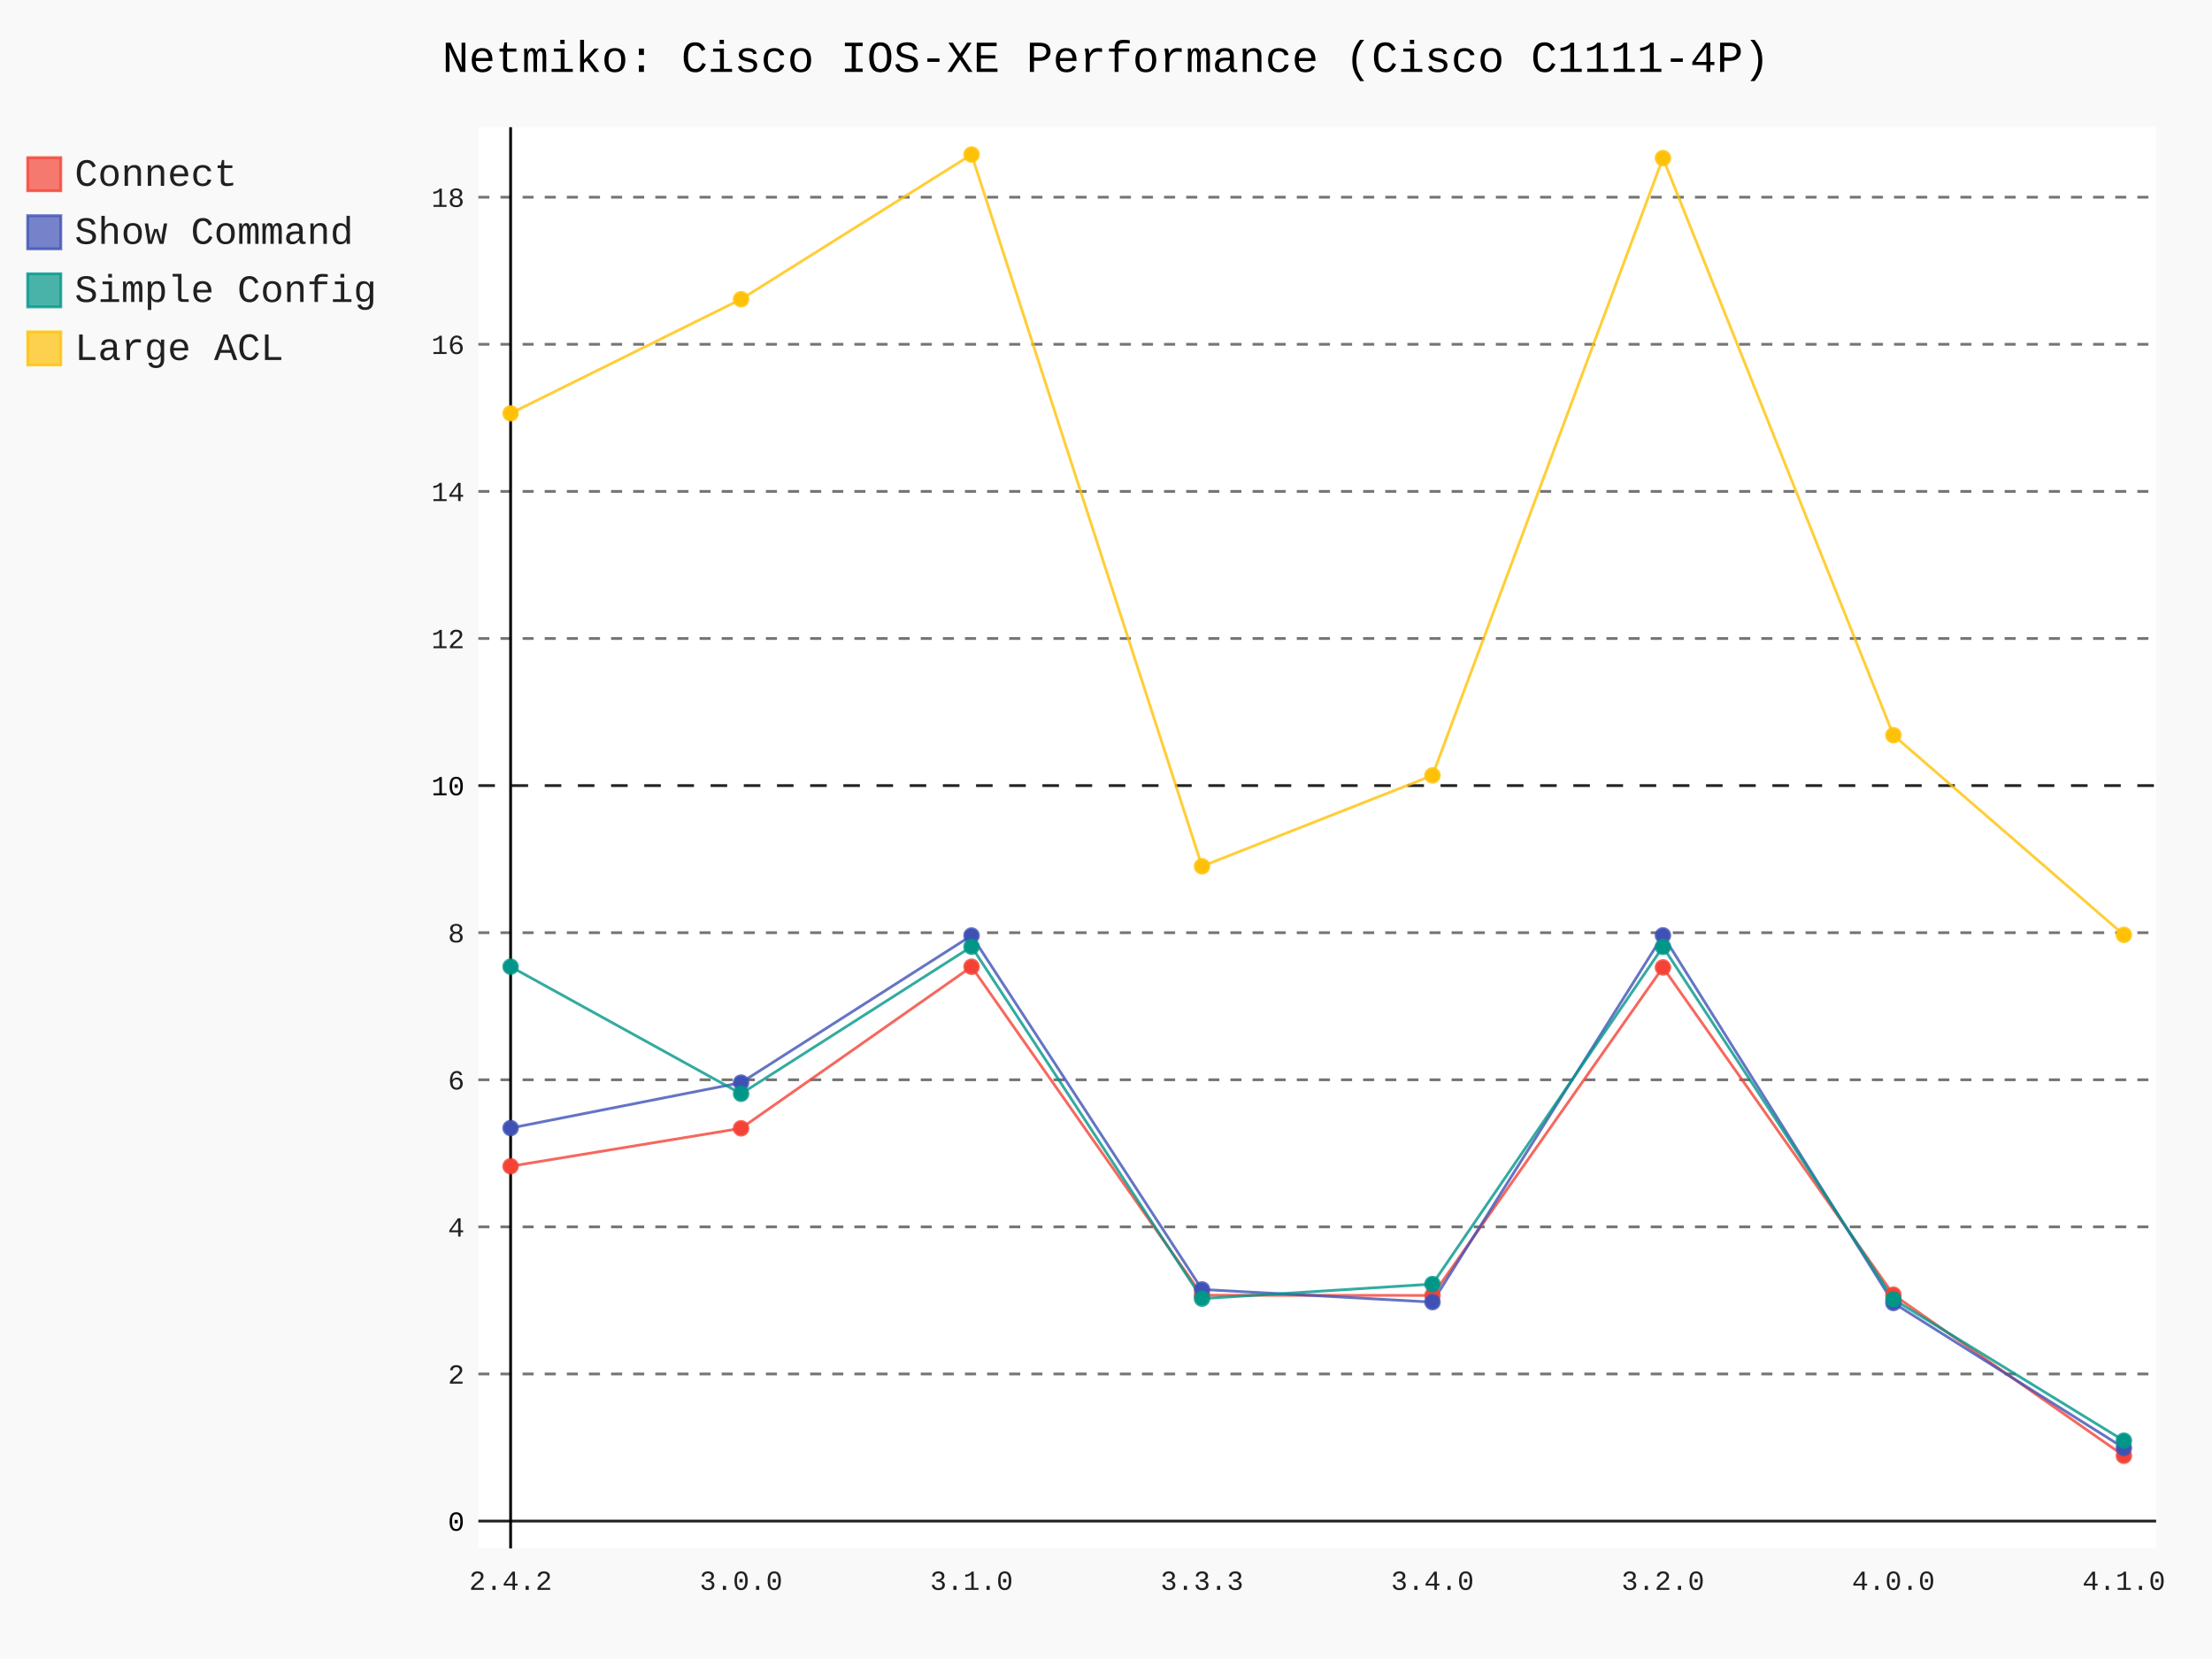
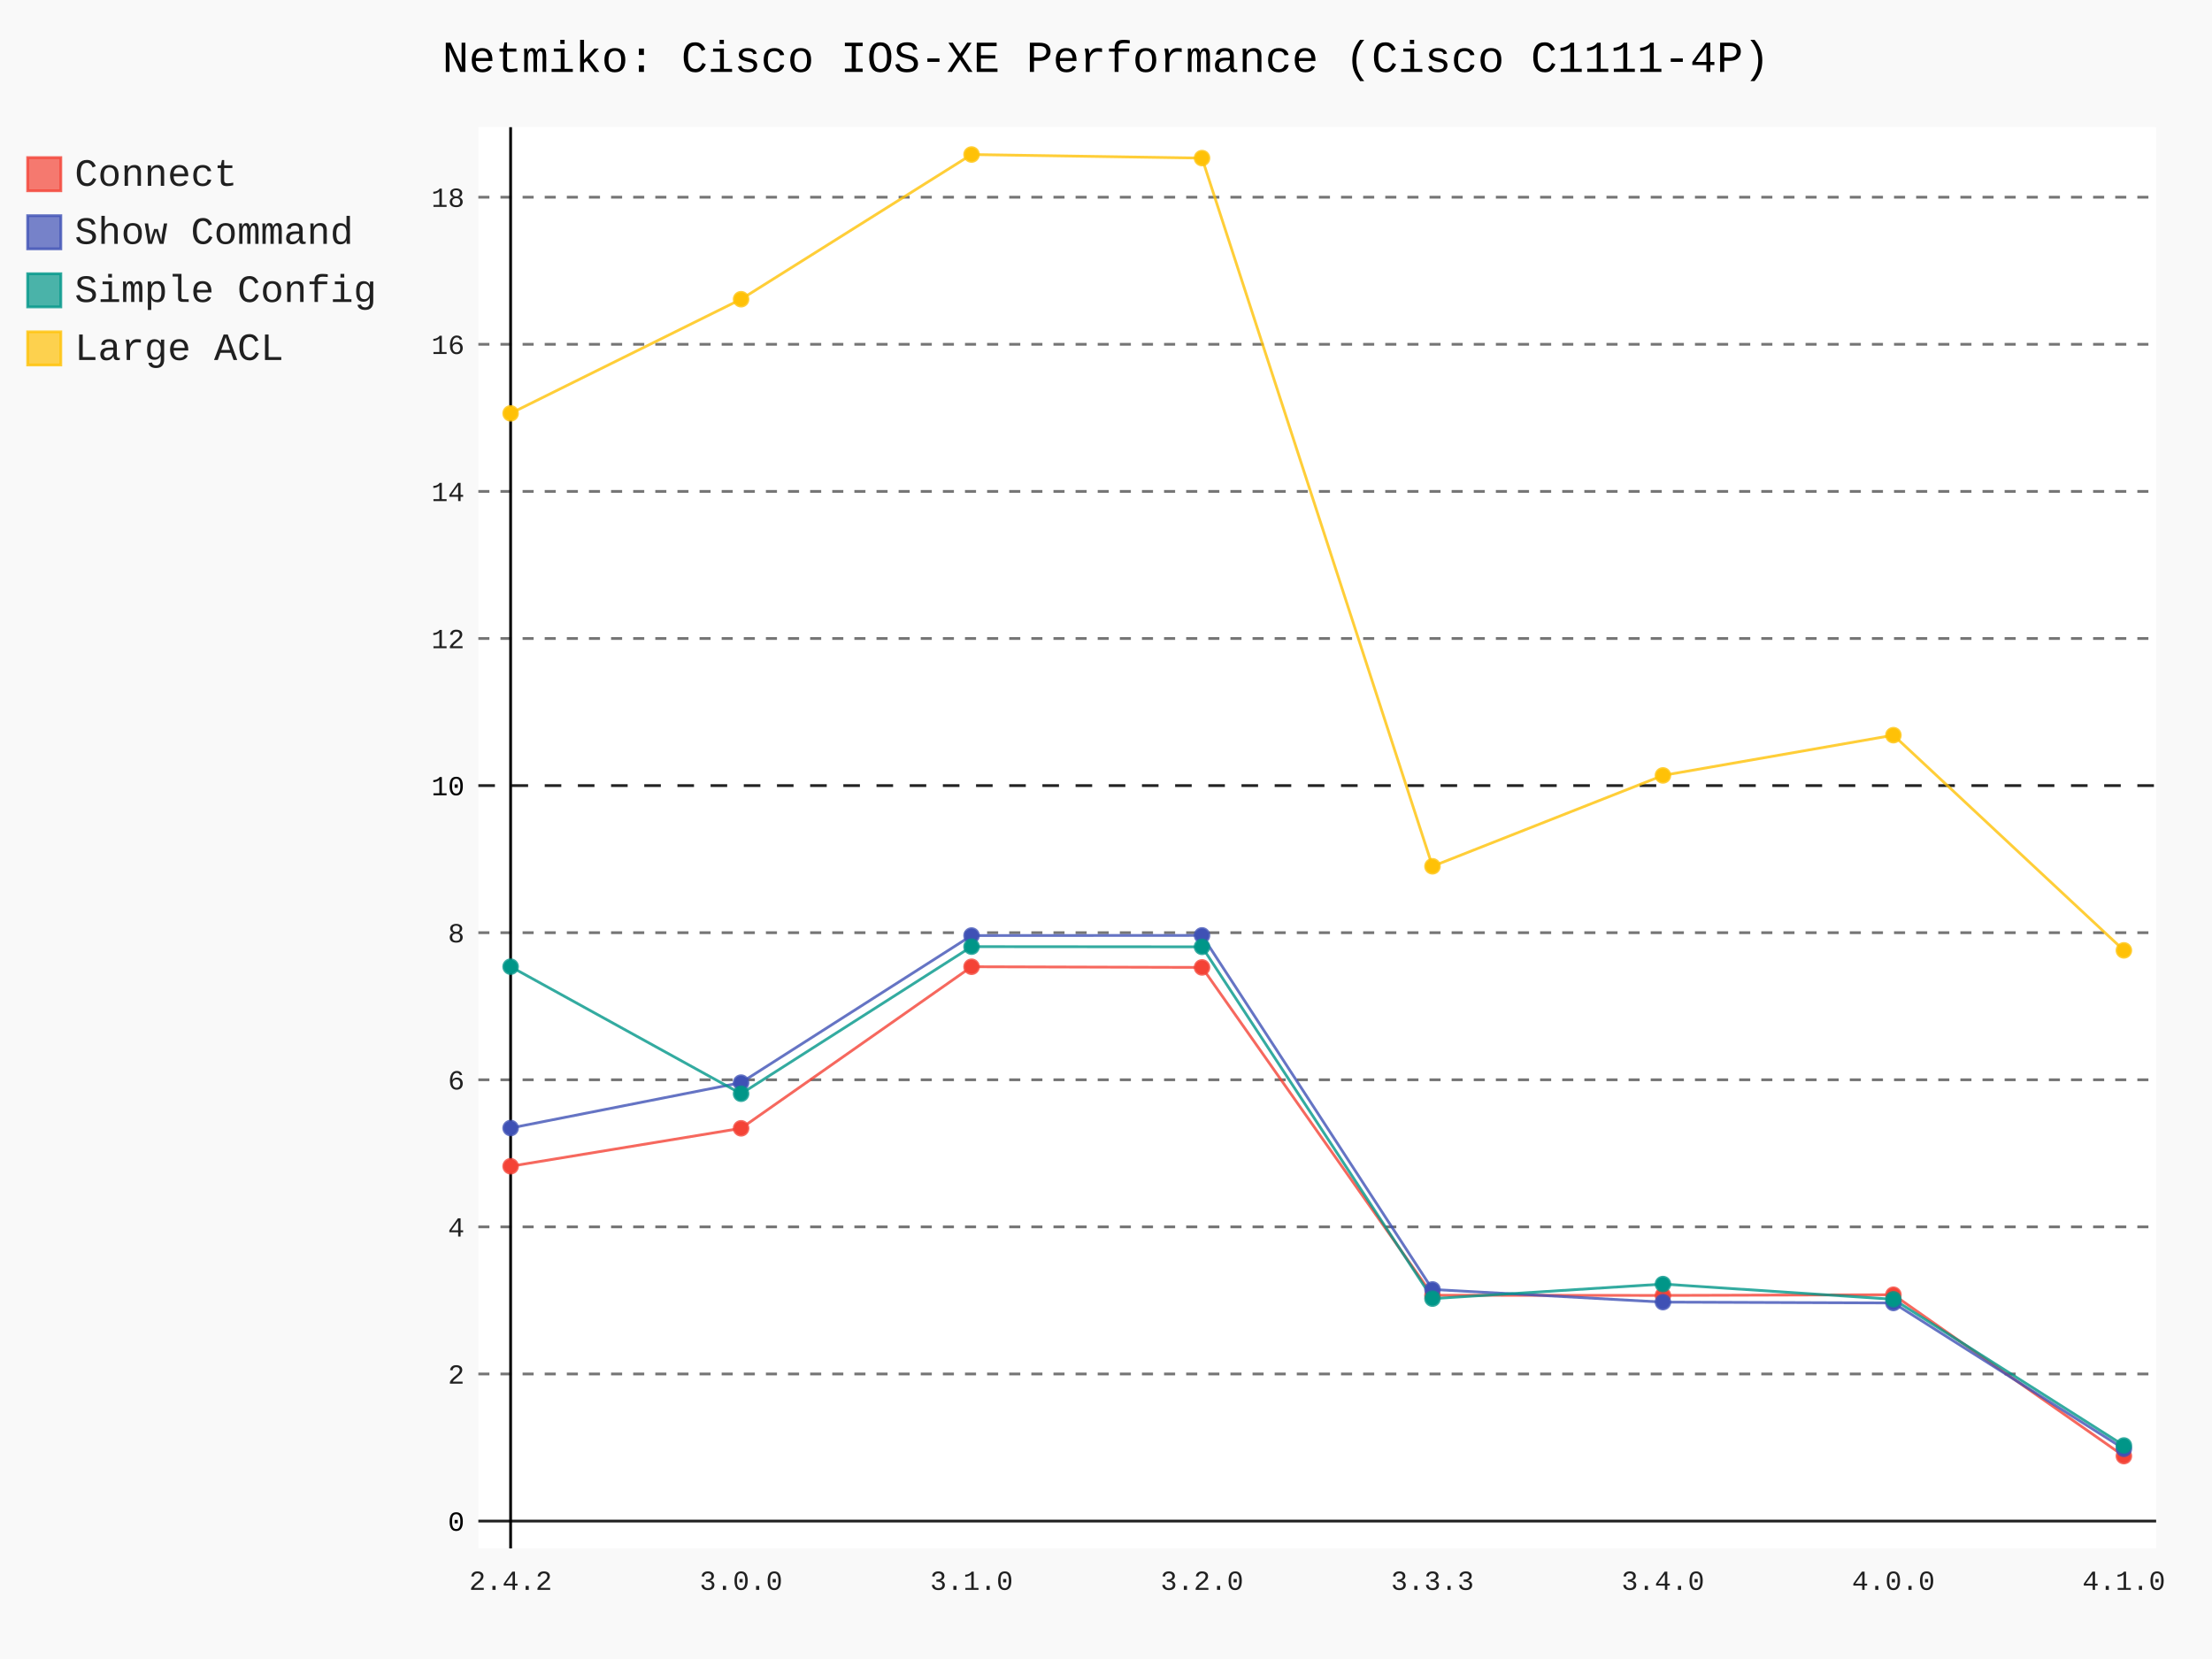
- <svg xmlns="http://www.w3.org/2000/svg" id="chart-1b066b8a-cf5d-40ef-bf1a-bc1beccd74e0" class="pygal-chart" viewBox="0 0 800 600">
+ <svg xmlns="http://www.w3.org/2000/svg" id="chart-dfc1d400-653f-4c39-bc07-90e3aba95fa7" class="pygal-chart" viewBox="0 0 800 600">
  <defs>
-     <style type="text/css">#chart-1b066b8a-cf5d-40ef-bf1a-bc1beccd74e0{-webkit-user-select:none;-webkit-font-smoothing:antialiased;font-family:Consolas,"Liberation Mono",Menlo,Courier,monospace}#chart-1b066b8a-cf5d-40ef-bf1a-bc1beccd74e0 .title{font-family:Consolas,"Liberation Mono",Menlo,Courier,monospace;font-size:16px}#chart-1b066b8a-cf5d-40ef-bf1a-bc1beccd74e0 .legends .legend text{font-family:Consolas,"Liberation Mono",Menlo,Courier,monospace;font-size:14px}#chart-1b066b8a-cf5d-40ef-bf1a-bc1beccd74e0 .axis text{font-family:Consolas,"Liberation Mono",Menlo,Courier,monospace;font-size:10px}#chart-1b066b8a-cf5d-40ef-bf1a-bc1beccd74e0 .axis text.major{font-family:Consolas,"Liberation Mono",Menlo,Courier,monospace;font-size:10px}#chart-1b066b8a-cf5d-40ef-bf1a-bc1beccd74e0 .text-overlay text.value{font-family:Consolas,"Liberation Mono",Menlo,Courier,monospace;font-size:16px}#chart-1b066b8a-cf5d-40ef-bf1a-bc1beccd74e0 .text-overlay text.label{font-family:Consolas,"Liberation Mono",Menlo,Courier,monospace;font-size:10px}#chart-1b066b8a-cf5d-40ef-bf1a-bc1beccd74e0 .tooltip{font-family:Consolas,"Liberation Mono",Menlo,Courier,monospace;font-size:14px}#chart-1b066b8a-cf5d-40ef-bf1a-bc1beccd74e0 text.no_data{font-family:Consolas,"Liberation Mono",Menlo,Courier,monospace;font-size:64px}
- #chart-1b066b8a-cf5d-40ef-bf1a-bc1beccd74e0{background-color:rgba(249,249,249,1)}#chart-1b066b8a-cf5d-40ef-bf1a-bc1beccd74e0 path,#chart-1b066b8a-cf5d-40ef-bf1a-bc1beccd74e0 line,#chart-1b066b8a-cf5d-40ef-bf1a-bc1beccd74e0 rect,#chart-1b066b8a-cf5d-40ef-bf1a-bc1beccd74e0 circle{-webkit-transition:150ms;-moz-transition:150ms;transition:150ms}#chart-1b066b8a-cf5d-40ef-bf1a-bc1beccd74e0 .graph &gt; .background{fill:rgba(249,249,249,1)}#chart-1b066b8a-cf5d-40ef-bf1a-bc1beccd74e0 .plot &gt; .background{fill:rgba(255,255,255,1)}#chart-1b066b8a-cf5d-40ef-bf1a-bc1beccd74e0 .graph{fill:rgba(0,0,0,.87)}#chart-1b066b8a-cf5d-40ef-bf1a-bc1beccd74e0 text.no_data{fill:rgba(0,0,0,1)}#chart-1b066b8a-cf5d-40ef-bf1a-bc1beccd74e0 .title{fill:rgba(0,0,0,1)}#chart-1b066b8a-cf5d-40ef-bf1a-bc1beccd74e0 .legends .legend text{fill:rgba(0,0,0,.87)}#chart-1b066b8a-cf5d-40ef-bf1a-bc1beccd74e0 .legends .legend:hover text{fill:rgba(0,0,0,1)}#chart-1b066b8a-cf5d-40ef-bf1a-bc1beccd74e0 .axis .line{stroke:rgba(0,0,0,1)}#chart-1b066b8a-cf5d-40ef-bf1a-bc1beccd74e0 .axis .guide.line{stroke:rgba(0,0,0,.54)}#chart-1b066b8a-cf5d-40ef-bf1a-bc1beccd74e0 .axis .major.line{stroke:rgba(0,0,0,.87)}#chart-1b066b8a-cf5d-40ef-bf1a-bc1beccd74e0 .axis text.major{fill:rgba(0,0,0,1)}#chart-1b066b8a-cf5d-40ef-bf1a-bc1beccd74e0 .axis.y .guides:hover .guide.line,#chart-1b066b8a-cf5d-40ef-bf1a-bc1beccd74e0 .line-graph .axis.x .guides:hover .guide.line,#chart-1b066b8a-cf5d-40ef-bf1a-bc1beccd74e0 .stackedline-graph .axis.x .guides:hover .guide.line,#chart-1b066b8a-cf5d-40ef-bf1a-bc1beccd74e0 .xy-graph .axis.x .guides:hover .guide.line{stroke:rgba(0,0,0,1)}#chart-1b066b8a-cf5d-40ef-bf1a-bc1beccd74e0 .axis .guides:hover text{fill:rgba(0,0,0,1)}#chart-1b066b8a-cf5d-40ef-bf1a-bc1beccd74e0 .reactive{fill-opacity:.7;stroke-opacity:.8}#chart-1b066b8a-cf5d-40ef-bf1a-bc1beccd74e0 .ci{stroke:rgba(0,0,0,.87)}#chart-1b066b8a-cf5d-40ef-bf1a-bc1beccd74e0 .reactive.active,#chart-1b066b8a-cf5d-40ef-bf1a-bc1beccd74e0 .active .reactive{fill-opacity:.8;stroke-opacity:.9;stroke-width:4}#chart-1b066b8a-cf5d-40ef-bf1a-bc1beccd74e0 .ci .reactive.active{stroke-width:1.5}#chart-1b066b8a-cf5d-40ef-bf1a-bc1beccd74e0 .series text{fill:rgba(0,0,0,1)}#chart-1b066b8a-cf5d-40ef-bf1a-bc1beccd74e0 .tooltip rect{fill:rgba(255,255,255,1);stroke:rgba(0,0,0,1);-webkit-transition:opacity 150ms;-moz-transition:opacity 150ms;transition:opacity 150ms}#chart-1b066b8a-cf5d-40ef-bf1a-bc1beccd74e0 .tooltip .label{fill:rgba(0,0,0,.87)}#chart-1b066b8a-cf5d-40ef-bf1a-bc1beccd74e0 .tooltip .label{fill:rgba(0,0,0,.87)}#chart-1b066b8a-cf5d-40ef-bf1a-bc1beccd74e0 .tooltip .legend{font-size:.8em;fill:rgba(0,0,0,.54)}#chart-1b066b8a-cf5d-40ef-bf1a-bc1beccd74e0 .tooltip .x_label{font-size:.6em;fill:rgba(0,0,0,1)}#chart-1b066b8a-cf5d-40ef-bf1a-bc1beccd74e0 .tooltip .xlink{font-size:.5em;text-decoration:underline}#chart-1b066b8a-cf5d-40ef-bf1a-bc1beccd74e0 .tooltip .value{font-size:1.5em}#chart-1b066b8a-cf5d-40ef-bf1a-bc1beccd74e0 .bound{font-size:.5em}#chart-1b066b8a-cf5d-40ef-bf1a-bc1beccd74e0 .max-value{font-size:.75em;fill:rgba(0,0,0,.54)}#chart-1b066b8a-cf5d-40ef-bf1a-bc1beccd74e0 .map-element{fill:rgba(255,255,255,1);stroke:rgba(0,0,0,.54) !important}#chart-1b066b8a-cf5d-40ef-bf1a-bc1beccd74e0 .map-element .reactive{fill-opacity:inherit;stroke-opacity:inherit}#chart-1b066b8a-cf5d-40ef-bf1a-bc1beccd74e0 .color-0,#chart-1b066b8a-cf5d-40ef-bf1a-bc1beccd74e0 .color-0 a:visited{stroke:#F44336;fill:#F44336}#chart-1b066b8a-cf5d-40ef-bf1a-bc1beccd74e0 .color-1,#chart-1b066b8a-cf5d-40ef-bf1a-bc1beccd74e0 .color-1 a:visited{stroke:#3F51B5;fill:#3F51B5}#chart-1b066b8a-cf5d-40ef-bf1a-bc1beccd74e0 .color-2,#chart-1b066b8a-cf5d-40ef-bf1a-bc1beccd74e0 .color-2 a:visited{stroke:#009688;fill:#009688}#chart-1b066b8a-cf5d-40ef-bf1a-bc1beccd74e0 .color-3,#chart-1b066b8a-cf5d-40ef-bf1a-bc1beccd74e0 .color-3 a:visited{stroke:#FFC107;fill:#FFC107}#chart-1b066b8a-cf5d-40ef-bf1a-bc1beccd74e0 .text-overlay .color-0 text{fill:black}#chart-1b066b8a-cf5d-40ef-bf1a-bc1beccd74e0 .text-overlay .color-1 text{fill:black}#chart-1b066b8a-cf5d-40ef-bf1a-bc1beccd74e0 .text-overlay .color-2 text{fill:black}#chart-1b066b8a-cf5d-40ef-bf1a-bc1beccd74e0 .text-overlay .color-3 text{fill:black}
- #chart-1b066b8a-cf5d-40ef-bf1a-bc1beccd74e0 text.no_data{text-anchor:middle}#chart-1b066b8a-cf5d-40ef-bf1a-bc1beccd74e0 .guide.line{fill:none}#chart-1b066b8a-cf5d-40ef-bf1a-bc1beccd74e0 .centered{text-anchor:middle}#chart-1b066b8a-cf5d-40ef-bf1a-bc1beccd74e0 .title{text-anchor:middle}#chart-1b066b8a-cf5d-40ef-bf1a-bc1beccd74e0 .legends .legend text{fill-opacity:1}#chart-1b066b8a-cf5d-40ef-bf1a-bc1beccd74e0 .axis.x text{text-anchor:middle}#chart-1b066b8a-cf5d-40ef-bf1a-bc1beccd74e0 .axis.x:not(.web) text[transform]{text-anchor:start}#chart-1b066b8a-cf5d-40ef-bf1a-bc1beccd74e0 .axis.x:not(.web) text[transform].backwards{text-anchor:end}#chart-1b066b8a-cf5d-40ef-bf1a-bc1beccd74e0 .axis.y text{text-anchor:end}#chart-1b066b8a-cf5d-40ef-bf1a-bc1beccd74e0 .axis.y text[transform].backwards{text-anchor:start}#chart-1b066b8a-cf5d-40ef-bf1a-bc1beccd74e0 .axis.y2 text{text-anchor:start}#chart-1b066b8a-cf5d-40ef-bf1a-bc1beccd74e0 .axis.y2 text[transform].backwards{text-anchor:end}#chart-1b066b8a-cf5d-40ef-bf1a-bc1beccd74e0 .axis .guide.line{stroke-dasharray:4,4}#chart-1b066b8a-cf5d-40ef-bf1a-bc1beccd74e0 .axis .major.guide.line{stroke-dasharray:6,6}#chart-1b066b8a-cf5d-40ef-bf1a-bc1beccd74e0 .horizontal .axis.y .guide.line,#chart-1b066b8a-cf5d-40ef-bf1a-bc1beccd74e0 .horizontal .axis.y2 .guide.line,#chart-1b066b8a-cf5d-40ef-bf1a-bc1beccd74e0 .vertical .axis.x .guide.line{opacity:0}#chart-1b066b8a-cf5d-40ef-bf1a-bc1beccd74e0 .horizontal .axis.always_show .guide.line,#chart-1b066b8a-cf5d-40ef-bf1a-bc1beccd74e0 .vertical .axis.always_show .guide.line{opacity:1 !important}#chart-1b066b8a-cf5d-40ef-bf1a-bc1beccd74e0 .axis.y .guides:hover .guide.line,#chart-1b066b8a-cf5d-40ef-bf1a-bc1beccd74e0 .axis.y2 .guides:hover .guide.line,#chart-1b066b8a-cf5d-40ef-bf1a-bc1beccd74e0 .axis.x .guides:hover .guide.line{opacity:1}#chart-1b066b8a-cf5d-40ef-bf1a-bc1beccd74e0 .axis .guides:hover text{opacity:1}#chart-1b066b8a-cf5d-40ef-bf1a-bc1beccd74e0 .nofill{fill:none}#chart-1b066b8a-cf5d-40ef-bf1a-bc1beccd74e0 .subtle-fill{fill-opacity:.2}#chart-1b066b8a-cf5d-40ef-bf1a-bc1beccd74e0 .dot{stroke-width:1px;fill-opacity:1}#chart-1b066b8a-cf5d-40ef-bf1a-bc1beccd74e0 .dot.active{stroke-width:5px}#chart-1b066b8a-cf5d-40ef-bf1a-bc1beccd74e0 .dot.negative{fill:transparent}#chart-1b066b8a-cf5d-40ef-bf1a-bc1beccd74e0 text,#chart-1b066b8a-cf5d-40ef-bf1a-bc1beccd74e0 tspan{stroke:none !important}#chart-1b066b8a-cf5d-40ef-bf1a-bc1beccd74e0 .series text.active{opacity:1}#chart-1b066b8a-cf5d-40ef-bf1a-bc1beccd74e0 .tooltip rect{fill-opacity:.95;stroke-width:.5}#chart-1b066b8a-cf5d-40ef-bf1a-bc1beccd74e0 .tooltip text{fill-opacity:1}#chart-1b066b8a-cf5d-40ef-bf1a-bc1beccd74e0 .showable{visibility:hidden}#chart-1b066b8a-cf5d-40ef-bf1a-bc1beccd74e0 .showable.shown{visibility:visible}#chart-1b066b8a-cf5d-40ef-bf1a-bc1beccd74e0 .gauge-background{fill:rgba(229,229,229,1);stroke:none}#chart-1b066b8a-cf5d-40ef-bf1a-bc1beccd74e0 .bg-lines{stroke:rgba(249,249,249,1);stroke-width:2px}</style>
+     <style type="text/css">#chart-dfc1d400-653f-4c39-bc07-90e3aba95fa7{-webkit-user-select:none;-webkit-font-smoothing:antialiased;font-family:Consolas,"Liberation Mono",Menlo,Courier,monospace}#chart-dfc1d400-653f-4c39-bc07-90e3aba95fa7 .title{font-family:Consolas,"Liberation Mono",Menlo,Courier,monospace;font-size:16px}#chart-dfc1d400-653f-4c39-bc07-90e3aba95fa7 .legends .legend text{font-family:Consolas,"Liberation Mono",Menlo,Courier,monospace;font-size:14px}#chart-dfc1d400-653f-4c39-bc07-90e3aba95fa7 .axis text{font-family:Consolas,"Liberation Mono",Menlo,Courier,monospace;font-size:10px}#chart-dfc1d400-653f-4c39-bc07-90e3aba95fa7 .axis text.major{font-family:Consolas,"Liberation Mono",Menlo,Courier,monospace;font-size:10px}#chart-dfc1d400-653f-4c39-bc07-90e3aba95fa7 .text-overlay text.value{font-family:Consolas,"Liberation Mono",Menlo,Courier,monospace;font-size:16px}#chart-dfc1d400-653f-4c39-bc07-90e3aba95fa7 .text-overlay text.label{font-family:Consolas,"Liberation Mono",Menlo,Courier,monospace;font-size:10px}#chart-dfc1d400-653f-4c39-bc07-90e3aba95fa7 .tooltip{font-family:Consolas,"Liberation Mono",Menlo,Courier,monospace;font-size:14px}#chart-dfc1d400-653f-4c39-bc07-90e3aba95fa7 text.no_data{font-family:Consolas,"Liberation Mono",Menlo,Courier,monospace;font-size:64px}
+ #chart-dfc1d400-653f-4c39-bc07-90e3aba95fa7{background-color:rgba(249,249,249,1)}#chart-dfc1d400-653f-4c39-bc07-90e3aba95fa7 path,#chart-dfc1d400-653f-4c39-bc07-90e3aba95fa7 line,#chart-dfc1d400-653f-4c39-bc07-90e3aba95fa7 rect,#chart-dfc1d400-653f-4c39-bc07-90e3aba95fa7 circle{-webkit-transition:150ms;-moz-transition:150ms;transition:150ms}#chart-dfc1d400-653f-4c39-bc07-90e3aba95fa7 .graph &gt; .background{fill:rgba(249,249,249,1)}#chart-dfc1d400-653f-4c39-bc07-90e3aba95fa7 .plot &gt; .background{fill:rgba(255,255,255,1)}#chart-dfc1d400-653f-4c39-bc07-90e3aba95fa7 .graph{fill:rgba(0,0,0,.87)}#chart-dfc1d400-653f-4c39-bc07-90e3aba95fa7 text.no_data{fill:rgba(0,0,0,1)}#chart-dfc1d400-653f-4c39-bc07-90e3aba95fa7 .title{fill:rgba(0,0,0,1)}#chart-dfc1d400-653f-4c39-bc07-90e3aba95fa7 .legends .legend text{fill:rgba(0,0,0,.87)}#chart-dfc1d400-653f-4c39-bc07-90e3aba95fa7 .legends .legend:hover text{fill:rgba(0,0,0,1)}#chart-dfc1d400-653f-4c39-bc07-90e3aba95fa7 .axis .line{stroke:rgba(0,0,0,1)}#chart-dfc1d400-653f-4c39-bc07-90e3aba95fa7 .axis .guide.line{stroke:rgba(0,0,0,.54)}#chart-dfc1d400-653f-4c39-bc07-90e3aba95fa7 .axis .major.line{stroke:rgba(0,0,0,.87)}#chart-dfc1d400-653f-4c39-bc07-90e3aba95fa7 .axis text.major{fill:rgba(0,0,0,1)}#chart-dfc1d400-653f-4c39-bc07-90e3aba95fa7 .axis.y .guides:hover .guide.line,#chart-dfc1d400-653f-4c39-bc07-90e3aba95fa7 .line-graph .axis.x .guides:hover .guide.line,#chart-dfc1d400-653f-4c39-bc07-90e3aba95fa7 .stackedline-graph .axis.x .guides:hover .guide.line,#chart-dfc1d400-653f-4c39-bc07-90e3aba95fa7 .xy-graph .axis.x .guides:hover .guide.line{stroke:rgba(0,0,0,1)}#chart-dfc1d400-653f-4c39-bc07-90e3aba95fa7 .axis .guides:hover text{fill:rgba(0,0,0,1)}#chart-dfc1d400-653f-4c39-bc07-90e3aba95fa7 .reactive{fill-opacity:.7;stroke-opacity:.8}#chart-dfc1d400-653f-4c39-bc07-90e3aba95fa7 .ci{stroke:rgba(0,0,0,.87)}#chart-dfc1d400-653f-4c39-bc07-90e3aba95fa7 .reactive.active,#chart-dfc1d400-653f-4c39-bc07-90e3aba95fa7 .active .reactive{fill-opacity:.8;stroke-opacity:.9;stroke-width:4}#chart-dfc1d400-653f-4c39-bc07-90e3aba95fa7 .ci .reactive.active{stroke-width:1.5}#chart-dfc1d400-653f-4c39-bc07-90e3aba95fa7 .series text{fill:rgba(0,0,0,1)}#chart-dfc1d400-653f-4c39-bc07-90e3aba95fa7 .tooltip rect{fill:rgba(255,255,255,1);stroke:rgba(0,0,0,1);-webkit-transition:opacity 150ms;-moz-transition:opacity 150ms;transition:opacity 150ms}#chart-dfc1d400-653f-4c39-bc07-90e3aba95fa7 .tooltip .label{fill:rgba(0,0,0,.87)}#chart-dfc1d400-653f-4c39-bc07-90e3aba95fa7 .tooltip .label{fill:rgba(0,0,0,.87)}#chart-dfc1d400-653f-4c39-bc07-90e3aba95fa7 .tooltip .legend{font-size:.8em;fill:rgba(0,0,0,.54)}#chart-dfc1d400-653f-4c39-bc07-90e3aba95fa7 .tooltip .x_label{font-size:.6em;fill:rgba(0,0,0,1)}#chart-dfc1d400-653f-4c39-bc07-90e3aba95fa7 .tooltip .xlink{font-size:.5em;text-decoration:underline}#chart-dfc1d400-653f-4c39-bc07-90e3aba95fa7 .tooltip .value{font-size:1.5em}#chart-dfc1d400-653f-4c39-bc07-90e3aba95fa7 .bound{font-size:.5em}#chart-dfc1d400-653f-4c39-bc07-90e3aba95fa7 .max-value{font-size:.75em;fill:rgba(0,0,0,.54)}#chart-dfc1d400-653f-4c39-bc07-90e3aba95fa7 .map-element{fill:rgba(255,255,255,1);stroke:rgba(0,0,0,.54) !important}#chart-dfc1d400-653f-4c39-bc07-90e3aba95fa7 .map-element .reactive{fill-opacity:inherit;stroke-opacity:inherit}#chart-dfc1d400-653f-4c39-bc07-90e3aba95fa7 .color-0,#chart-dfc1d400-653f-4c39-bc07-90e3aba95fa7 .color-0 a:visited{stroke:#F44336;fill:#F44336}#chart-dfc1d400-653f-4c39-bc07-90e3aba95fa7 .color-1,#chart-dfc1d400-653f-4c39-bc07-90e3aba95fa7 .color-1 a:visited{stroke:#3F51B5;fill:#3F51B5}#chart-dfc1d400-653f-4c39-bc07-90e3aba95fa7 .color-2,#chart-dfc1d400-653f-4c39-bc07-90e3aba95fa7 .color-2 a:visited{stroke:#009688;fill:#009688}#chart-dfc1d400-653f-4c39-bc07-90e3aba95fa7 .color-3,#chart-dfc1d400-653f-4c39-bc07-90e3aba95fa7 .color-3 a:visited{stroke:#FFC107;fill:#FFC107}#chart-dfc1d400-653f-4c39-bc07-90e3aba95fa7 .text-overlay .color-0 text{fill:black}#chart-dfc1d400-653f-4c39-bc07-90e3aba95fa7 .text-overlay .color-1 text{fill:black}#chart-dfc1d400-653f-4c39-bc07-90e3aba95fa7 .text-overlay .color-2 text{fill:black}#chart-dfc1d400-653f-4c39-bc07-90e3aba95fa7 .text-overlay .color-3 text{fill:black}
+ #chart-dfc1d400-653f-4c39-bc07-90e3aba95fa7 text.no_data{text-anchor:middle}#chart-dfc1d400-653f-4c39-bc07-90e3aba95fa7 .guide.line{fill:none}#chart-dfc1d400-653f-4c39-bc07-90e3aba95fa7 .centered{text-anchor:middle}#chart-dfc1d400-653f-4c39-bc07-90e3aba95fa7 .title{text-anchor:middle}#chart-dfc1d400-653f-4c39-bc07-90e3aba95fa7 .legends .legend text{fill-opacity:1}#chart-dfc1d400-653f-4c39-bc07-90e3aba95fa7 .axis.x text{text-anchor:middle}#chart-dfc1d400-653f-4c39-bc07-90e3aba95fa7 .axis.x:not(.web) text[transform]{text-anchor:start}#chart-dfc1d400-653f-4c39-bc07-90e3aba95fa7 .axis.x:not(.web) text[transform].backwards{text-anchor:end}#chart-dfc1d400-653f-4c39-bc07-90e3aba95fa7 .axis.y text{text-anchor:end}#chart-dfc1d400-653f-4c39-bc07-90e3aba95fa7 .axis.y text[transform].backwards{text-anchor:start}#chart-dfc1d400-653f-4c39-bc07-90e3aba95fa7 .axis.y2 text{text-anchor:start}#chart-dfc1d400-653f-4c39-bc07-90e3aba95fa7 .axis.y2 text[transform].backwards{text-anchor:end}#chart-dfc1d400-653f-4c39-bc07-90e3aba95fa7 .axis .guide.line{stroke-dasharray:4,4}#chart-dfc1d400-653f-4c39-bc07-90e3aba95fa7 .axis .major.guide.line{stroke-dasharray:6,6}#chart-dfc1d400-653f-4c39-bc07-90e3aba95fa7 .horizontal .axis.y .guide.line,#chart-dfc1d400-653f-4c39-bc07-90e3aba95fa7 .horizontal .axis.y2 .guide.line,#chart-dfc1d400-653f-4c39-bc07-90e3aba95fa7 .vertical .axis.x .guide.line{opacity:0}#chart-dfc1d400-653f-4c39-bc07-90e3aba95fa7 .horizontal .axis.always_show .guide.line,#chart-dfc1d400-653f-4c39-bc07-90e3aba95fa7 .vertical .axis.always_show .guide.line{opacity:1 !important}#chart-dfc1d400-653f-4c39-bc07-90e3aba95fa7 .axis.y .guides:hover .guide.line,#chart-dfc1d400-653f-4c39-bc07-90e3aba95fa7 .axis.y2 .guides:hover .guide.line,#chart-dfc1d400-653f-4c39-bc07-90e3aba95fa7 .axis.x .guides:hover .guide.line{opacity:1}#chart-dfc1d400-653f-4c39-bc07-90e3aba95fa7 .axis .guides:hover text{opacity:1}#chart-dfc1d400-653f-4c39-bc07-90e3aba95fa7 .nofill{fill:none}#chart-dfc1d400-653f-4c39-bc07-90e3aba95fa7 .subtle-fill{fill-opacity:.2}#chart-dfc1d400-653f-4c39-bc07-90e3aba95fa7 .dot{stroke-width:1px;fill-opacity:1}#chart-dfc1d400-653f-4c39-bc07-90e3aba95fa7 .dot.active{stroke-width:5px}#chart-dfc1d400-653f-4c39-bc07-90e3aba95fa7 .dot.negative{fill:transparent}#chart-dfc1d400-653f-4c39-bc07-90e3aba95fa7 text,#chart-dfc1d400-653f-4c39-bc07-90e3aba95fa7 tspan{stroke:none !important}#chart-dfc1d400-653f-4c39-bc07-90e3aba95fa7 .series text.active{opacity:1}#chart-dfc1d400-653f-4c39-bc07-90e3aba95fa7 .tooltip rect{fill-opacity:.95;stroke-width:.5}#chart-dfc1d400-653f-4c39-bc07-90e3aba95fa7 .tooltip text{fill-opacity:1}#chart-dfc1d400-653f-4c39-bc07-90e3aba95fa7 .showable{visibility:hidden}#chart-dfc1d400-653f-4c39-bc07-90e3aba95fa7 .showable.shown{visibility:visible}#chart-dfc1d400-653f-4c39-bc07-90e3aba95fa7 .gauge-background{fill:rgba(229,229,229,1);stroke:none}#chart-dfc1d400-653f-4c39-bc07-90e3aba95fa7 .bg-lines{stroke:rgba(249,249,249,1);stroke-width:2px}</style>
  </defs>
  <g class="graph line-graph vertical">
    <rect x="0" y="0" width="800" height="600" class="background" />
    <g transform="translate(173, 46)" class="plot">
      <rect x="0" y="0" width="606.8" height="514" class="background" />
      <g class="axis y always_show">
        <g class="guides">
          <path d="M0 504.115 h606.8" class="axis major line" />
          <text x="-5" y="507.615" class="major">0</text>
        </g>
        <g class="guides">
          <path d="M0 450.916 h606.8" class="guide line" />
          <text x="-5" y="454.416" class="">2</text>
        </g>
        <g class="guides">
          <path d="M0 397.717 h606.8" class="guide line" />
          <text x="-5" y="401.217" class="">4</text>
        </g>
        <g class="guides">
          <path d="M0 344.518 h606.8" class="guide line" />
          <text x="-5" y="348.018" class="">6</text>
        </g>
        <g class="guides">
          <path d="M0 291.319 h606.8" class="guide line" />
          <text x="-5" y="294.819" class="">8</text>
        </g>
        <g class="guides">
          <path d="M0 238.12 h606.8" class="major guide line" />
          <text x="-5" y="241.62" class="major">10</text>
        </g>
        <g class="guides">
          <path d="M0 184.921 h606.8" class="guide line" />
          <text x="-5" y="188.421" class="">12</text>
        </g>
        <g class="guides">
          <path d="M0 131.722 h606.8" class="guide line" />
          <text x="-5" y="135.222" class="">14</text>
        </g>
        <g class="guides">
          <path d="M0 78.523 h606.8" class="guide line" />
          <text x="-5" y="82.023" class="">16</text>
        </g>
        <g class="guides">
          <path d="M0 25.324 h606.8" class="guide line" />
          <text x="-5" y="28.824" class="">18</text>
        </g>
      </g>
      <g class="axis x">
        <g class="guides">
          <path d="M11.669 0 v514" class="line" />
          <text x="11.669" y="529.0" class="">2.4.2</text>
        </g>
        <g class="guides">
          <path d="M95.021 0 v514" class="guide line" />
          <text x="95.021" y="529.0" class="">3.0.0</text>
        </g>
        <g class="guides">
          <path d="M178.373 0 v514" class="guide line" />
          <text x="178.373" y="529.0" class="">3.1.0</text>
        </g>
        <g class="guides">
          <path d="M261.724 0 v514" class="guide line" />
-           <text x="261.724" y="529.0" class="">3.3.3</text>
+           <text x="261.724" y="529.0" class="">3.2.0</text>
        </g>
        <g class="guides">
          <path d="M345.076 0 v514" class="guide line" />
-           <text x="345.076" y="529.0" class="">3.4.0</text>
+           <text x="345.076" y="529.0" class="">3.3.3</text>
        </g>
        <g class="guides">
          <path d="M428.427 0 v514" class="guide line" />
-           <text x="428.427" y="529.0" class="">3.2.0</text>
+           <text x="428.427" y="529.0" class="">3.4.0</text>
        </g>
        <g class="guides">
          <path d="M511.779 0 v514" class="guide line" />
          <text x="511.779" y="529.0" class="">4.0.0</text>
        </g>
        <g class="guides">
          <path d="M595.131 0 v514" class="guide line" />
          <text x="595.131" y="529.0" class="">4.1.0</text>
        </g>
      </g>
      <g class="series serie-0 color-0">
-         <path d="M11.669 375.79 L95.021 362.068 178.373 303.639 261.724 422.439 345.076 422.51 428.427 303.877 511.779 422.261 595.131 480.504" class="line reactive nofill" />
+         <path d="M11.669 375.79 L95.021 362.068 178.373 303.639 261.724 303.877 345.076 422.439 428.427 422.51 511.779 422.261 595.131 480.618" class="line reactive nofill" />
      </g>
      <g class="series serie-1 color-1">
-         <path d="M11.669 361.973 L95.021 345.553 178.373 292.354 261.724 420.35 345.076 424.924 428.427 292.302 511.779 425.236 595.131 477.684" class="line reactive nofill" />
+         <path d="M11.669 361.973 L95.021 345.553 178.373 292.354 261.724 292.302 345.076 420.35 428.427 424.924 511.779 425.236 595.131 477.989" class="line reactive nofill" />
      </g>
      <g class="series serie-2 color-2">
-         <path d="M11.669 303.608 L95.021 349.567 178.373 296.367 261.724 423.669 345.076 418.402 428.427 296.435 511.779 423.903 595.131 475.043" class="line reactive nofill" />
+         <path d="M11.669 303.608 L95.021 349.567 178.373 296.367 261.724 296.435 345.076 423.669 428.427 418.402 511.779 423.903 595.131 476.789" class="line reactive nofill" />
      </g>
      <g class="series serie-3 color-3">
-         <path d="M11.669 103.504 L95.021 62.217 178.373 9.885 261.724 267.309 345.076 234.439 428.427 11.177 511.779 219.89 595.131 292.104" class="line reactive nofill" />
+         <path d="M11.669 103.504 L95.021 62.217 178.373 9.885 261.724 11.177 345.076 267.309 428.427 234.439 511.779 219.89 595.131 297.716" class="line reactive nofill" />
      </g>
    </g>
    <g class="titles">
      <text x="400.0" y="26" class="title plot_title">Netmiko: Cisco IOS-XE Performance (Cisco C1111-4P)</text>
    </g>
    <g transform="translate(173, 46)" class="plot overlay">
      <g class="series serie-0 color-0">
        <g class="dots">
          <circle cx="11.669" cy="375.79" r="2.5" class="dot reactive tooltip-trigger" />
        </g>
        <g class="dots">
          <circle cx="95.021" cy="362.068" r="2.5" class="dot reactive tooltip-trigger" />
        </g>
        <g class="dots">
          <circle cx="178.373" cy="303.639" r="2.5" class="dot reactive tooltip-trigger" />
        </g>
        <g class="dots">
-           <circle cx="261.724" cy="422.439" r="2.5" class="dot reactive tooltip-trigger" />
-         </g>
-         <g class="dots">
-           <circle cx="345.076" cy="422.51" r="2.5" class="dot reactive tooltip-trigger" />
-         </g>
-         <g class="dots">
-           <circle cx="428.427" cy="303.877" r="2.5" class="dot reactive tooltip-trigger" />
+           <circle cx="261.724" cy="303.877" r="2.5" class="dot reactive tooltip-trigger" />
+         </g>
+         <g class="dots">
+           <circle cx="345.076" cy="422.439" r="2.5" class="dot reactive tooltip-trigger" />
+         </g>
+         <g class="dots">
+           <circle cx="428.427" cy="422.51" r="2.5" class="dot reactive tooltip-trigger" />
        </g>
        <g class="dots">
          <circle cx="511.779" cy="422.261" r="2.5" class="dot reactive tooltip-trigger" />
        </g>
        <g class="dots">
-           <circle cx="595.131" cy="480.504" r="2.5" class="dot reactive tooltip-trigger" />
+           <circle cx="595.131" cy="480.618" r="2.5" class="dot reactive tooltip-trigger" />
        </g>
      </g>
      <g class="series serie-1 color-1">
        <g class="dots">
          <circle cx="11.669" cy="361.973" r="2.5" class="dot reactive tooltip-trigger" />
        </g>
        <g class="dots">
          <circle cx="95.021" cy="345.553" r="2.5" class="dot reactive tooltip-trigger" />
        </g>
        <g class="dots">
          <circle cx="178.373" cy="292.354" r="2.5" class="dot reactive tooltip-trigger" />
        </g>
        <g class="dots">
-           <circle cx="261.724" cy="420.35" r="2.5" class="dot reactive tooltip-trigger" />
-         </g>
-         <g class="dots">
-           <circle cx="345.076" cy="424.924" r="2.5" class="dot reactive tooltip-trigger" />
-         </g>
-         <g class="dots">
-           <circle cx="428.427" cy="292.302" r="2.5" class="dot reactive tooltip-trigger" />
+           <circle cx="261.724" cy="292.302" r="2.5" class="dot reactive tooltip-trigger" />
+         </g>
+         <g class="dots">
+           <circle cx="345.076" cy="420.35" r="2.5" class="dot reactive tooltip-trigger" />
+         </g>
+         <g class="dots">
+           <circle cx="428.427" cy="424.924" r="2.5" class="dot reactive tooltip-trigger" />
        </g>
        <g class="dots">
          <circle cx="511.779" cy="425.236" r="2.5" class="dot reactive tooltip-trigger" />
        </g>
        <g class="dots">
-           <circle cx="595.131" cy="477.684" r="2.5" class="dot reactive tooltip-trigger" />
+           <circle cx="595.131" cy="477.989" r="2.5" class="dot reactive tooltip-trigger" />
        </g>
      </g>
      <g class="series serie-2 color-2">
        <g class="dots">
          <circle cx="11.669" cy="303.608" r="2.5" class="dot reactive tooltip-trigger" />
        </g>
        <g class="dots">
          <circle cx="95.021" cy="349.567" r="2.5" class="dot reactive tooltip-trigger" />
        </g>
        <g class="dots">
          <circle cx="178.373" cy="296.367" r="2.5" class="dot reactive tooltip-trigger" />
        </g>
        <g class="dots">
-           <circle cx="261.724" cy="423.669" r="2.5" class="dot reactive tooltip-trigger" />
-         </g>
-         <g class="dots">
-           <circle cx="345.076" cy="418.402" r="2.5" class="dot reactive tooltip-trigger" />
-         </g>
-         <g class="dots">
-           <circle cx="428.427" cy="296.435" r="2.5" class="dot reactive tooltip-trigger" />
+           <circle cx="261.724" cy="296.435" r="2.5" class="dot reactive tooltip-trigger" />
+         </g>
+         <g class="dots">
+           <circle cx="345.076" cy="423.669" r="2.5" class="dot reactive tooltip-trigger" />
+         </g>
+         <g class="dots">
+           <circle cx="428.427" cy="418.402" r="2.5" class="dot reactive tooltip-trigger" />
        </g>
        <g class="dots">
          <circle cx="511.779" cy="423.903" r="2.5" class="dot reactive tooltip-trigger" />
        </g>
        <g class="dots">
-           <circle cx="595.131" cy="475.043" r="2.5" class="dot reactive tooltip-trigger" />
+           <circle cx="595.131" cy="476.789" r="2.5" class="dot reactive tooltip-trigger" />
        </g>
      </g>
      <g class="series serie-3 color-3">
        <g class="dots">
          <circle cx="11.669" cy="103.504" r="2.5" class="dot reactive tooltip-trigger" />
        </g>
        <g class="dots">
          <circle cx="95.021" cy="62.217" r="2.5" class="dot reactive tooltip-trigger" />
        </g>
        <g class="dots">
          <circle cx="178.373" cy="9.885" r="2.5" class="dot reactive tooltip-trigger" />
        </g>
        <g class="dots">
-           <circle cx="261.724" cy="267.309" r="2.5" class="dot reactive tooltip-trigger" />
-         </g>
-         <g class="dots">
-           <circle cx="345.076" cy="234.439" r="2.5" class="dot reactive tooltip-trigger" />
-         </g>
-         <g class="dots">
-           <circle cx="428.427" cy="11.177" r="2.5" class="dot reactive tooltip-trigger" />
+           <circle cx="261.724" cy="11.177" r="2.5" class="dot reactive tooltip-trigger" />
+         </g>
+         <g class="dots">
+           <circle cx="345.076" cy="267.309" r="2.5" class="dot reactive tooltip-trigger" />
+         </g>
+         <g class="dots">
+           <circle cx="428.427" cy="234.439" r="2.5" class="dot reactive tooltip-trigger" />
        </g>
        <g class="dots">
          <circle cx="511.779" cy="219.89" r="2.5" class="dot reactive tooltip-trigger" />
        </g>
        <g class="dots">
-           <circle cx="595.131" cy="292.104" r="2.5" class="dot reactive tooltip-trigger" />
+           <circle cx="595.131" cy="297.716" r="2.5" class="dot reactive tooltip-trigger" />
        </g>
      </g>
    </g>
    <g transform="translate(173, 46)" class="plot text-overlay">
      <g class="series serie-0 color-0" />
      <g class="series serie-1 color-1" />
      <g class="series serie-2 color-2" />
      <g class="series serie-3 color-3" />
    </g>
    <g transform="translate(173, 46)" class="plot tooltip-overlay">
      <g transform="translate(0 0)" style="opacity: 0" class="tooltip">
        <rect rx="0" ry="0" width="0" height="0" class="tooltip-box" />
        <g class="text" />
      </g>
    </g>
    <g transform="translate(10, 56)" class="legends">
      <g id="activate-serie-0" class="legend reactive activate-serie">
        <rect x="0.0" y="1.0" width="12" height="12" class="color-0 reactive" />
        <text x="17.0" y="11.2">Connect</text>
      </g>
      <g id="activate-serie-1" class="legend reactive activate-serie">
        <rect x="0.0" y="22.0" width="12" height="12" class="color-1 reactive" />
        <text x="17.0" y="32.2">Show Command</text>
      </g>
      <g id="activate-serie-2" class="legend reactive activate-serie">
        <rect x="0.0" y="43.0" width="12" height="12" class="color-2 reactive" />
        <text x="17.0" y="53.2">Simple Config</text>
      </g>
      <g id="activate-serie-3" class="legend reactive activate-serie">
        <rect x="0.0" y="64.0" width="12" height="12" class="color-3 reactive" />
        <text x="17.0" y="74.2">Large ACL</text>
      </g>
    </g>
    <g transform="translate(790, 56)" class="legends" />
  </g>
</svg>
